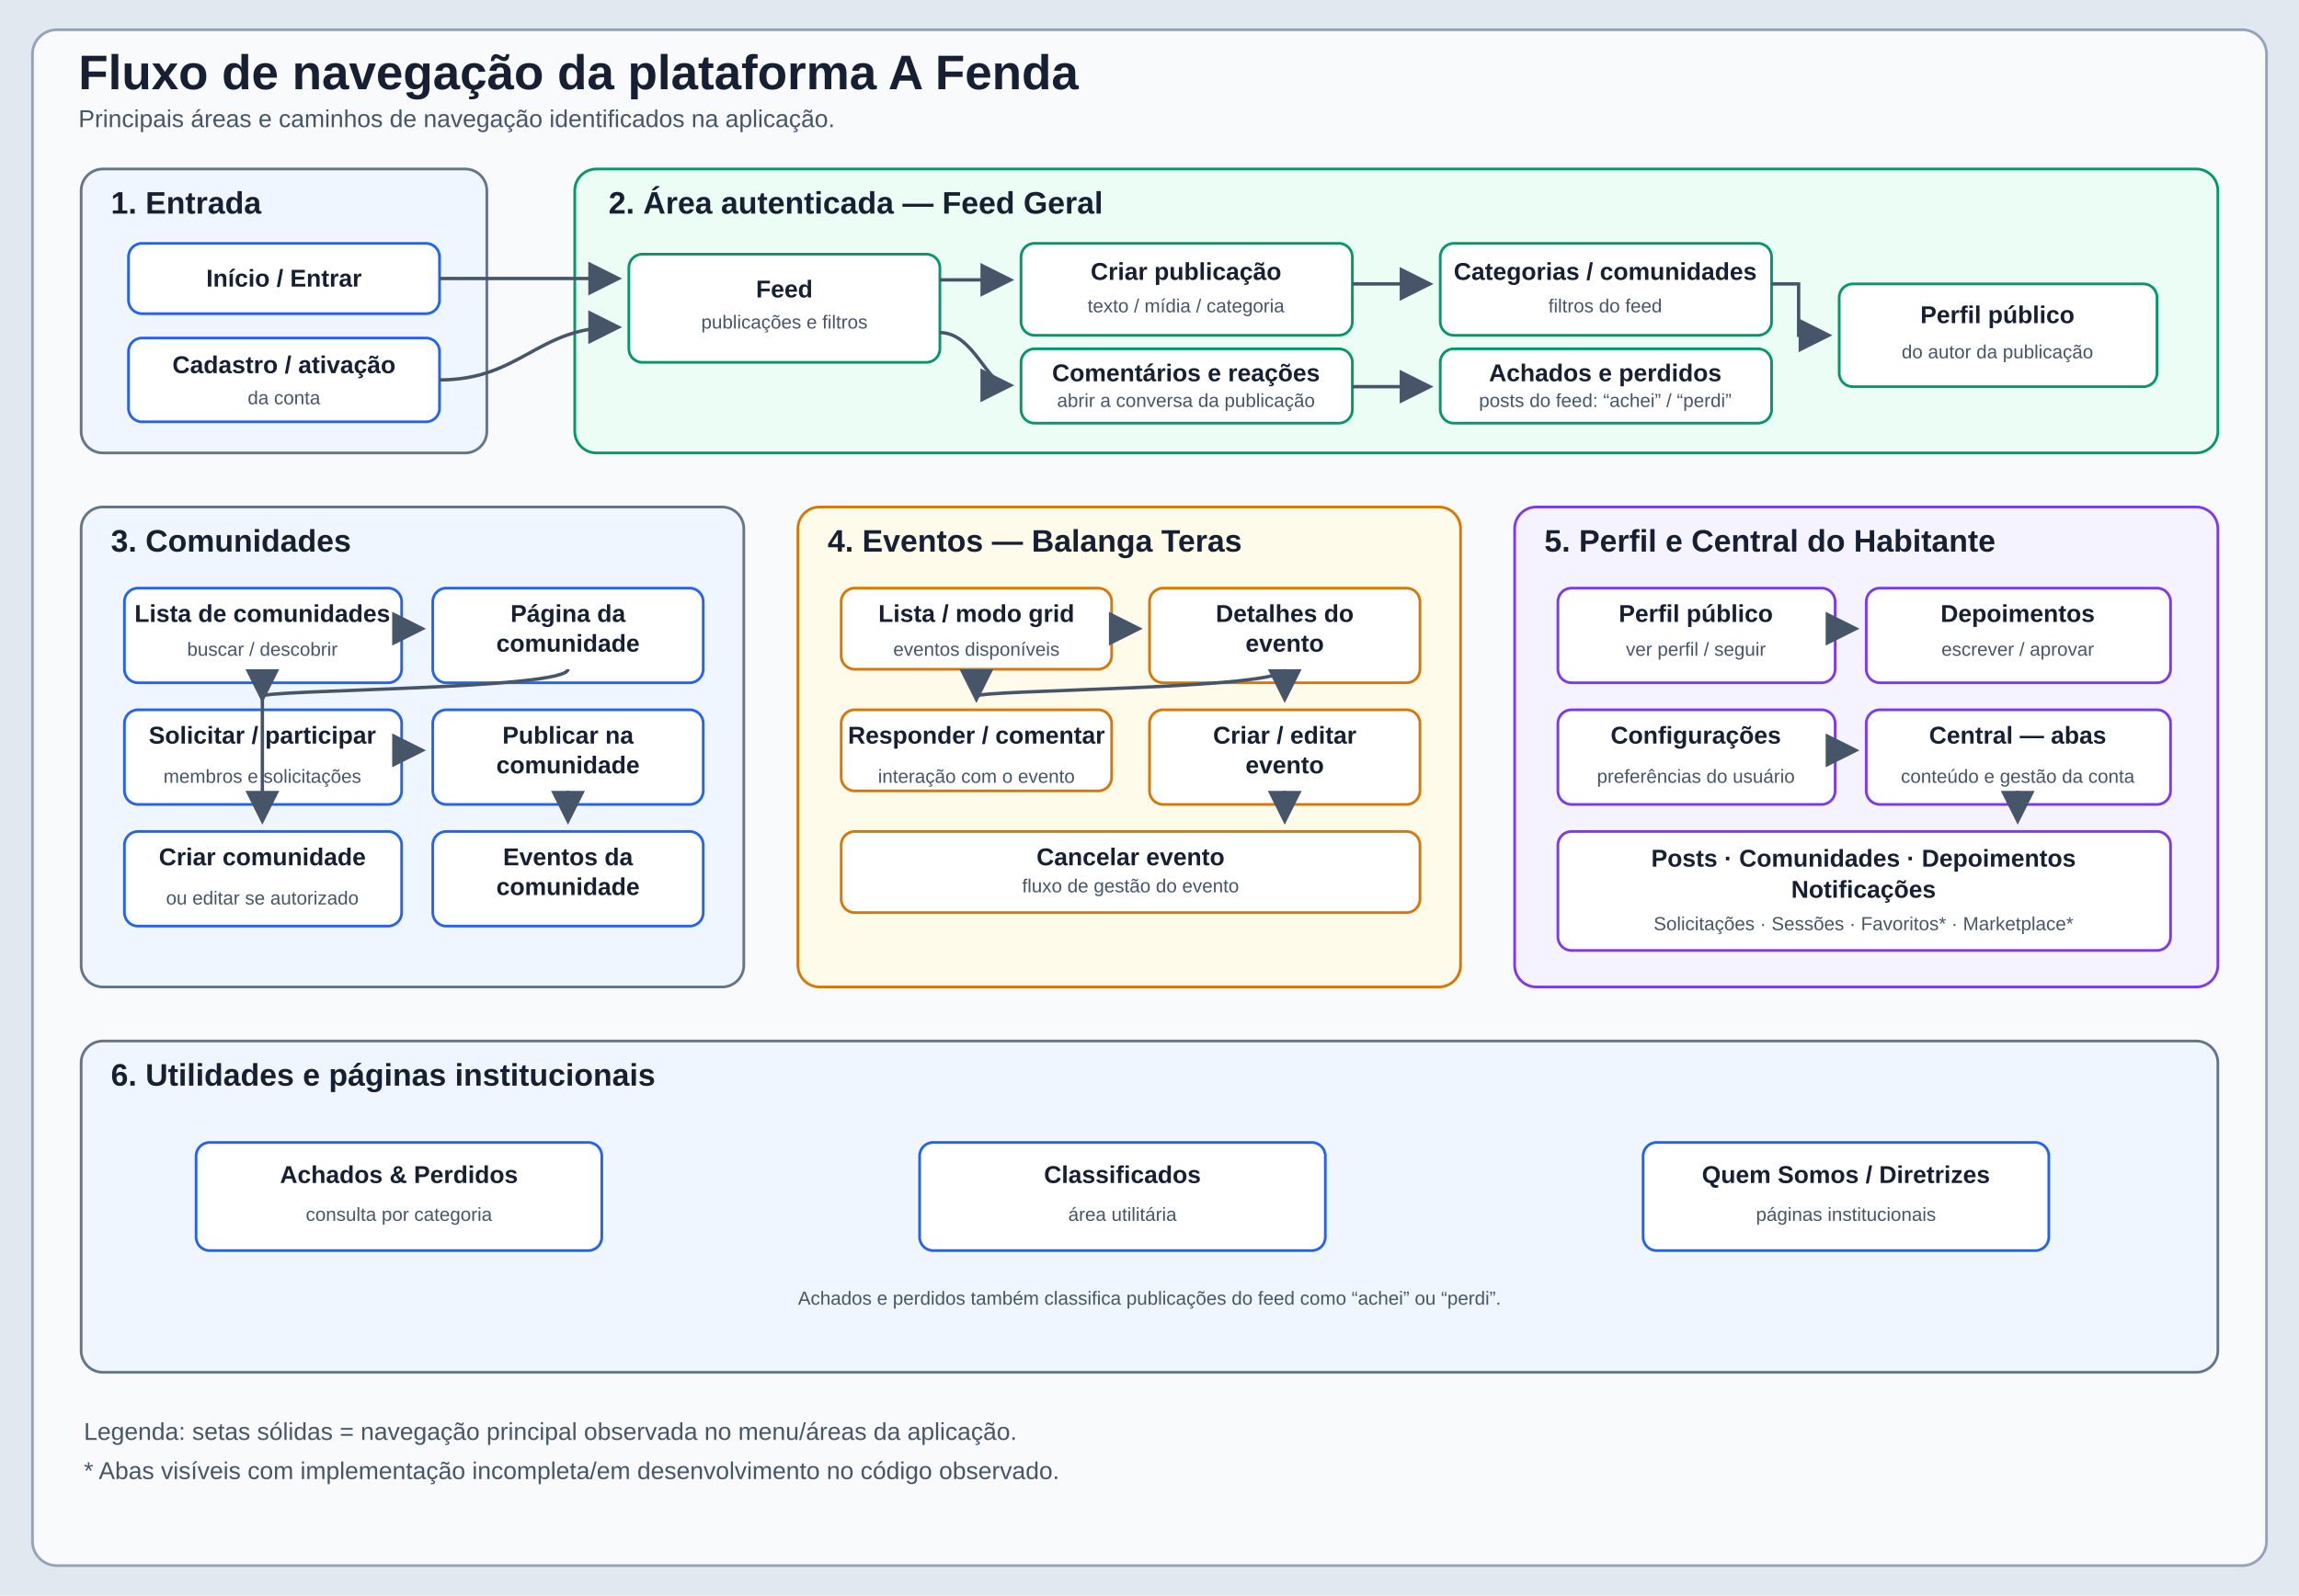
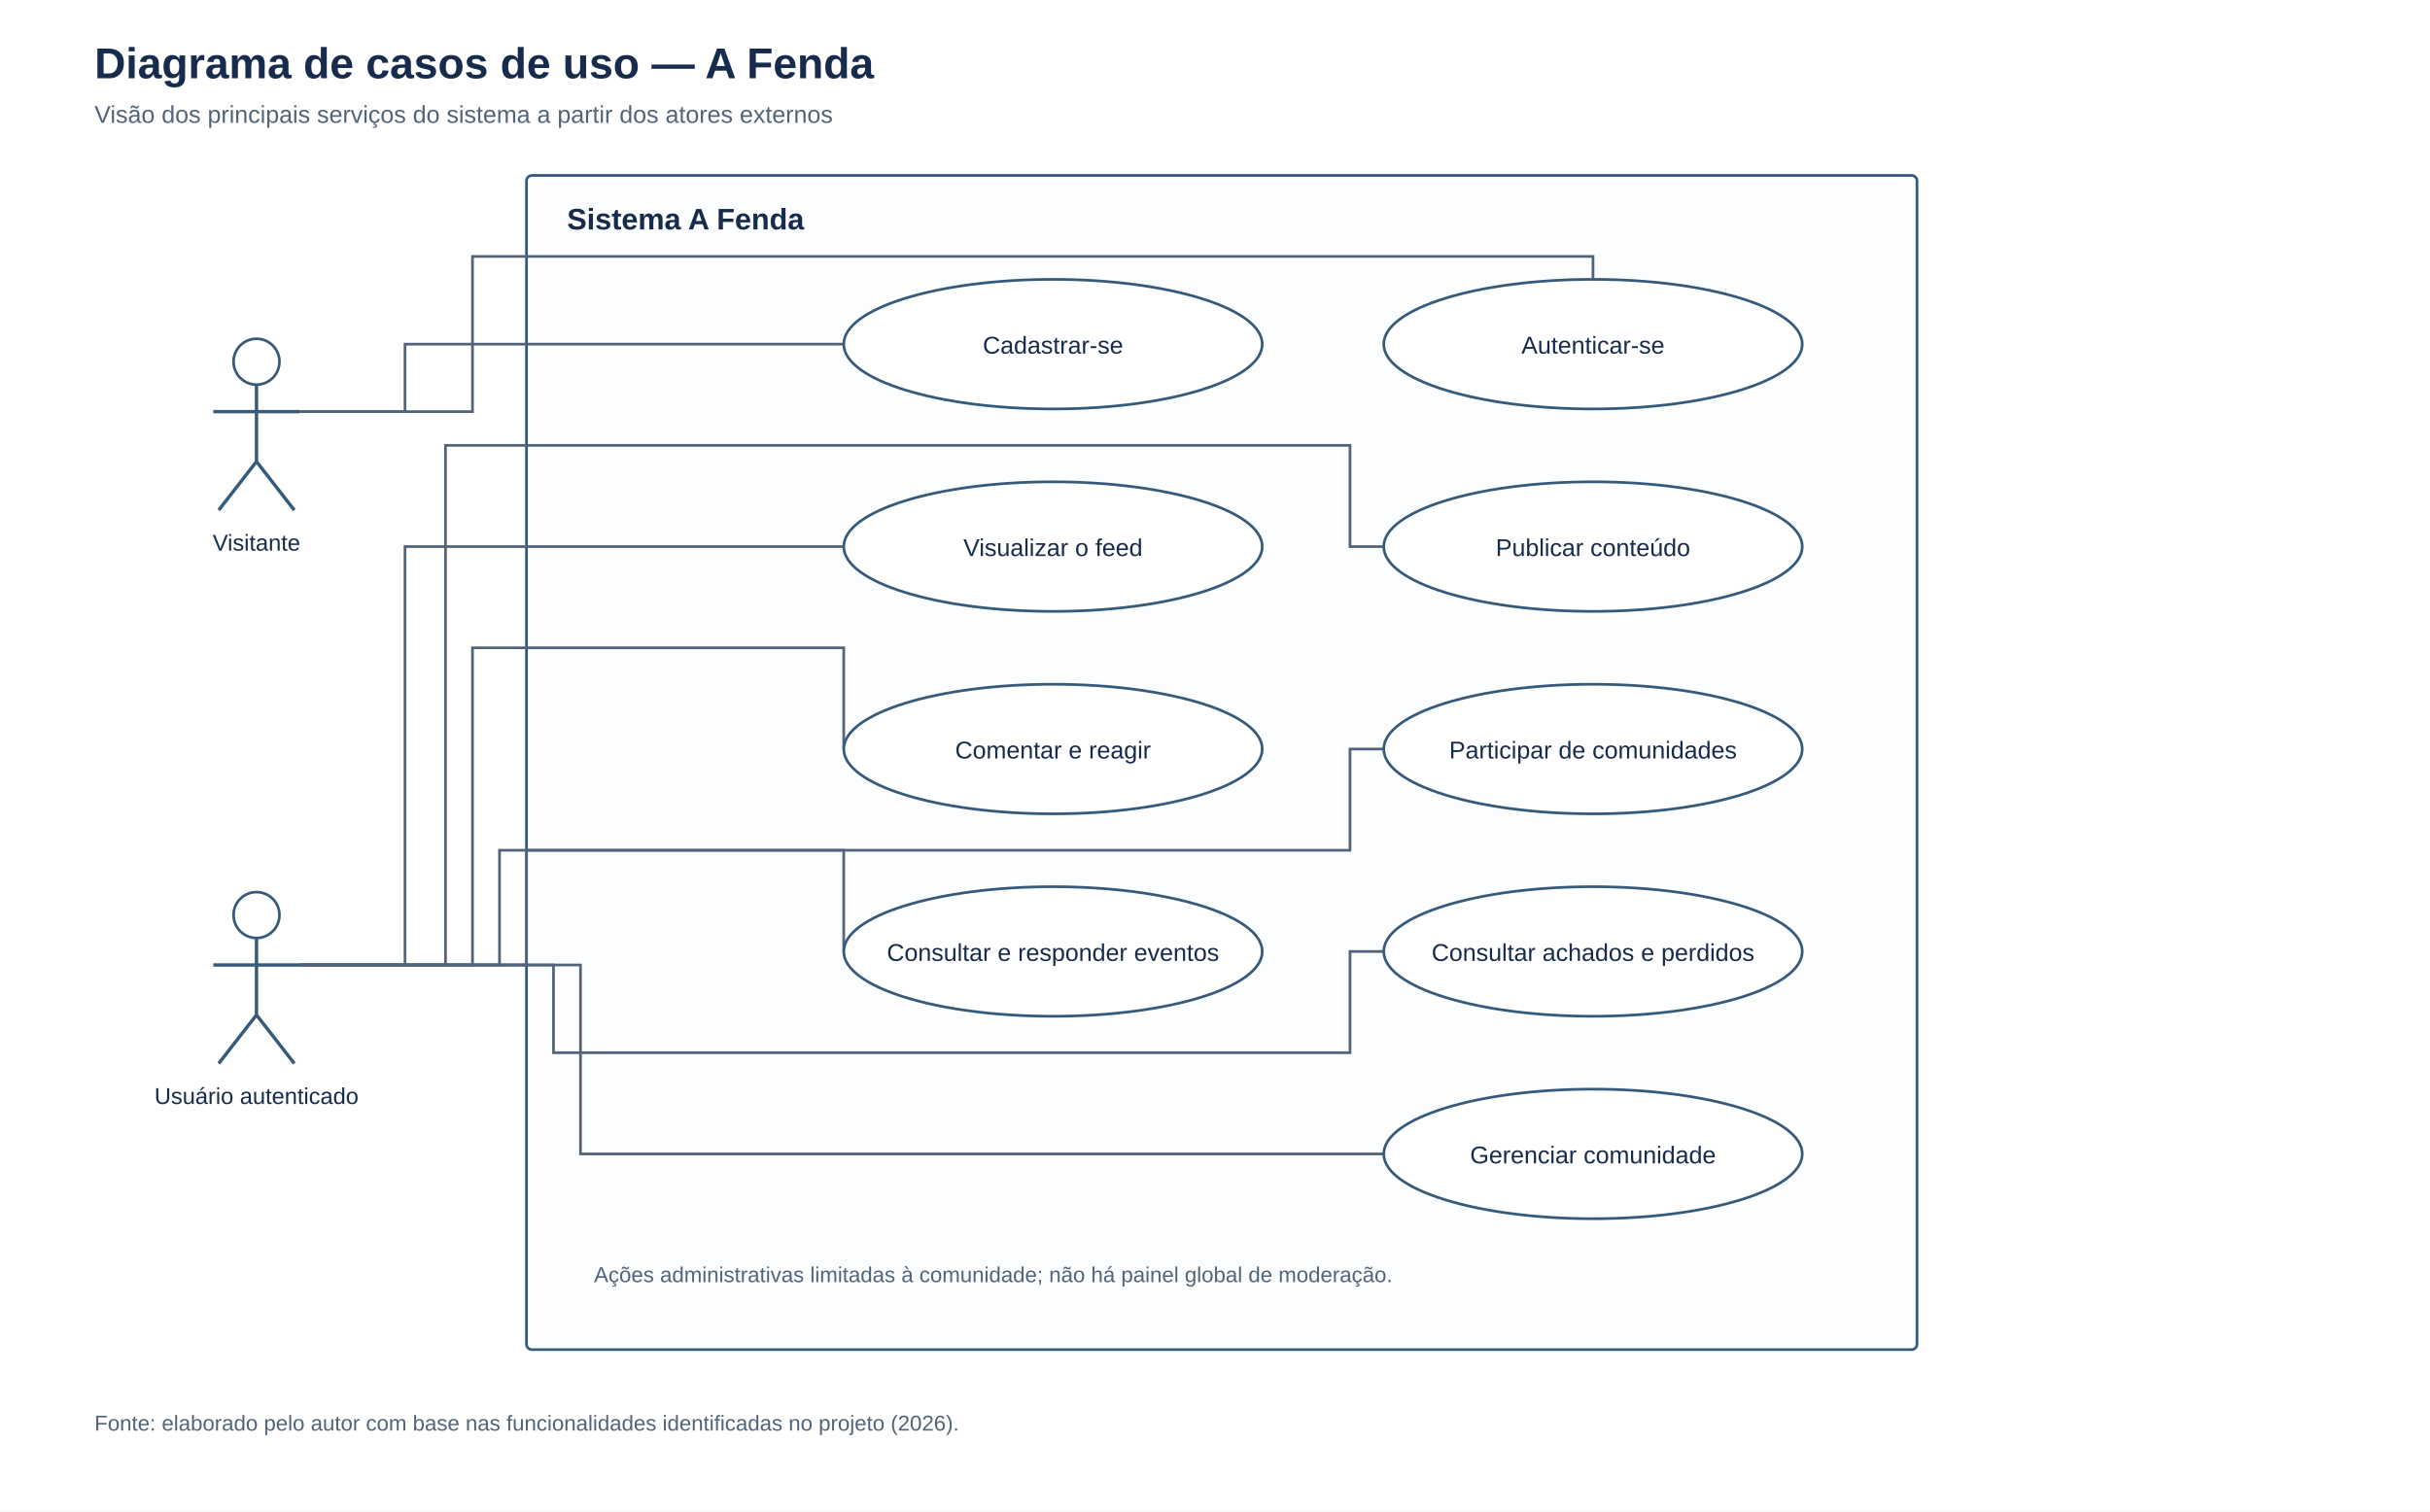
- <svg xmlns="http://www.w3.org/2000/svg" width="1700" height="1180" viewBox="0 0 1700 1180" style="width:100%;height:auto;display:block" role="img" aria-labelledby="title desc">
+ <svg xmlns="http://www.w3.org/2000/svg" width="1800" height="1120" viewBox="0 0 1800 1120" role="img" aria-labelledby="title description">
  <defs>
-     <marker id="arrow" markerWidth="10" markerHeight="10" refX="8" refY="5" orient="auto">
-       <path d="M0,0 L10,5 L0,10 z" fill="#475569" />
-     </marker>
    <style>
-       text { font-family: Arial, Helvetica, sans-serif; fill: #172033; }
-       .page { fill: #f8fafc; stroke: #94a3b8; stroke-width: 2; rx: 18; }
-       .title { font-size: 36px; font-weight: 700; }
-       .subtitle { font-size: 18px; fill: #475569; }
-       .group { fill: #eff6ff; stroke: #64748b; stroke-width: 2; rx: 16; }
-       .group-green { fill: #ecfdf5; stroke: #059669; stroke-width: 2; rx: 16; }
-       .group-amber { fill: #fffbeb; stroke: #d97706; stroke-width: 2; rx: 16; }
-       .group-purple { fill: #f5f3ff; stroke: #7c3aed; stroke-width: 2; rx: 16; }
-       .group-title { font-size: 23px; font-weight: 700; }
-       .box { fill: #ffffff; stroke: #2563eb; stroke-width: 2; rx: 10; }
-       .box-green { fill: #ffffff; stroke: #059669; stroke-width: 2; rx: 10; }
-       .box-amber { fill: #ffffff; stroke: #d97706; stroke-width: 2; rx: 10; }
-       .box-purple { fill: #ffffff; stroke: #7c3aed; stroke-width: 2; rx: 10; }
-       .box-title { font-size: 18px; font-weight: 700; text-anchor: middle; }
-       .box-note { font-size: 14px; fill: #475569; text-anchor: middle; }
-       .line { fill: none; stroke: #475569; stroke-width: 2.5; marker-end: url(#arrow); }
-       .line-dash { fill: none; stroke: #7c3aed; stroke-width: 2.5; stroke-dasharray: 7 6; marker-end: url(#arrow); }
+       text { font-family: Arial, Helvetica, sans-serif; fill: #172b4d; }
+       .heading { font-size: 32px; font-weight: 700; }
+       .subtitle { font-size: 18px; fill: #52647a; }
+       .boundary { fill: #fbfdff; stroke: #365a7a; stroke-width: 2; }
+       .boundary-title { font-size: 22px; font-weight: 700; }
+       .usecase { fill: #ffffff; stroke: #365a7a; stroke-width: 2; }
+       .case-label { font-size: 18px; text-anchor: middle; }
+       .actor-line { fill: none; stroke: #52647a; stroke-width: 2; }
+       .actor-label { font-size: 17px; text-anchor: middle; }
+       .note { font-size: 16px; fill: #52647a; }
    </style>
  </defs>
-   <rect width="1700" height="1180" fill="#e2e8f0" />
-   <rect class="page" x="24" y="22" width="1652" height="1136" />
-   <text class="title" x="58" y="66">Fluxo de navegação da plataforma A Fenda</text>
-   <text class="subtitle" x="58" y="94">Principais áreas e caminhos de navegação identificados na aplicação.</text>
-   <rect class="group" x="60" y="125" width="300" height="210" />
-   <text class="group-title" x="82" y="158">1. Entrada</text>
-   <rect class="box" x="95" y="180" width="230" height="52" />
-   <text class="box-title" x="210" y="212">Início / Entrar</text>
-   <rect class="box" x="95" y="250" width="230" height="62" />
-   <text class="box-title" x="210" y="276">Cadastro / ativação</text>
-   <text class="box-note" x="210" y="299">da conta</text>
-   <rect class="group-green" x="425" y="125" width="1215" height="210" />
-   <text class="group-title" x="450" y="158">2. Área autenticada — Feed Geral</text>
-   <rect class="box-green" x="465" y="188" width="230" height="80" />
-   <text class="box-title" x="580" y="220">Feed</text>
-   <text class="box-note" x="580" y="243">publicações e filtros</text>
-   <rect class="box-green" x="755" y="180" width="245" height="68" />
-   <text class="box-title" x="877" y="207">Criar publicação</text>
-   <text class="box-note" x="877" y="231">texto / mídia / categoria</text>
-   <rect class="box-green" x="755" y="258" width="245" height="55" />
-   <text class="box-title" x="877" y="282">Comentários e reações</text>
-   <text class="box-note" x="877" y="301">abrir a conversa da publicação</text>
-   <rect class="box-green" x="1065" y="180" width="245" height="68" />
-   <text class="box-title" x="1187" y="207">Categorias / comunidades</text>
-   <text class="box-note" x="1187" y="231">filtros do feed</text>
-   <rect class="box-green" x="1065" y="258" width="245" height="55" />
-   <text class="box-title" x="1187" y="282">Achados e perdidos</text>
-   <text class="box-note" x="1187" y="301">posts do feed: “achei” / “perdi”</text>
-   <rect class="box-green" x="1360" y="210" width="235" height="76" />
-   <text class="box-title" x="1477" y="239">Perfil público</text>
-   <text class="box-note" x="1477" y="265">do autor da publicação</text>
-   <path class="line" d="M325 206 H455" />
-   <path class="line" d="M325 281 C385 281 397 242 455 242" />
-   <path class="line" d="M695 207 H745" />
-   <path class="line" d="M695 246 C720 246 730 285 745 285" />
-   <path class="line" d="M1000 210 H1055" />
-   <path class="line" d="M1000 286 H1055" />
-   <path class="line" d="M1310 210 H1330 V248 H1350" />
-   <rect class="group" x="60" y="375" width="490" height="355" />
-   <text class="group-title" x="82" y="408">3. Comunidades</text>
-   <rect class="box" x="92" y="435" width="205" height="70" />
-   <text class="box-title" x="194" y="460">Lista de comunidades</text>
-   <text class="box-note" x="194" y="485">buscar / descobrir</text>
-   <rect class="box" x="320" y="435" width="200" height="70" />
-   <text class="box-title" x="420" y="460">Página da</text>
-   <text class="box-title" x="420" y="482">comunidade</text>
-   <rect class="box" x="92" y="525" width="205" height="70" />
-   <text class="box-title" x="194" y="550">Solicitar / participar</text>
-   <text class="box-note" x="194" y="579">membros e solicitações</text>
-   <rect class="box" x="320" y="525" width="200" height="70" />
-   <text class="box-title" x="420" y="550">Publicar na</text>
-   <text class="box-title" x="420" y="572">comunidade</text>
-   <rect class="box" x="92" y="615" width="205" height="70" />
-   <text class="box-title" x="194" y="640">Criar comunidade</text>
-   <text class="box-note" x="194" y="669">ou editar se autorizado</text>
-   <rect class="box" x="320" y="615" width="200" height="70" />
-   <text class="box-title" x="420" y="640">Eventos da</text>
-   <text class="box-title" x="420" y="662">comunidade</text>
-   <path class="line" d="M297 465 H310" />
-   <path class="line" d="M420 495 C420 510 194 510 194 515" />
-   <path class="line" d="M297 555 H310" />
-   <path class="line" d="M420 585 V605" />
-   <path class="line" d="M194 495 V605" />
-   <rect class="group-amber" x="590" y="375" width="490" height="355" />
-   <text class="group-title" x="612" y="408">4. Eventos — Balanga Teras</text>
-   <rect class="box-amber" x="622" y="435" width="200" height="60" />
-   <text class="box-title" x="722" y="460">Lista / modo grid</text>
-   <text class="box-note" x="722" y="485">eventos disponíveis</text>
-   <rect class="box-amber" x="850" y="435" width="200" height="70" />
-   <text class="box-title" x="950" y="460">Detalhes do</text>
-   <text class="box-title" x="950" y="482">evento</text>
-   <rect class="box-amber" x="622" y="525" width="200" height="60" />
-   <text class="box-title" x="722" y="550">Responder / comentar</text>
-   <text class="box-note" x="722" y="579">interação com o evento</text>
-   <rect class="box-amber" x="850" y="525" width="200" height="70" />
-   <text class="box-title" x="950" y="550">Criar / editar</text>
-   <text class="box-title" x="950" y="572">evento</text>
-   <rect class="box-amber" x="622" y="615" width="428" height="60" />
-   <text class="box-title" x="836" y="640">Cancelar evento</text>
-   <text class="box-note" x="836" y="660">fluxo de gestão do evento</text>
-   <path class="line" d="M822 465 H840" />
-   <path class="line" d="M950 495 C950 510 722 510 722 515" />
-   <path class="line" d="M950 495 V515" />
-   <path class="line" d="M950 585 V605" />
-   <rect class="group-purple" x="1120" y="375" width="520" height="355" />
-   <text class="group-title" x="1142" y="408">5. Perfil e Central do Habitante</text>
-   <rect class="box-purple" x="1152" y="435" width="205" height="70" />
-   <text class="box-title" x="1254" y="460">Perfil público</text>
-   <text class="box-note" x="1254" y="485">ver perfil / seguir</text>
-   <rect class="box-purple" x="1380" y="435" width="225" height="70" />
-   <text class="box-title" x="1492" y="460">Depoimentos</text>
-   <text class="box-note" x="1492" y="485">escrever / aprovar</text>
-   <rect class="box-purple" x="1152" y="525" width="205" height="70" />
-   <text class="box-title" x="1254" y="550">Configurações</text>
-   <text class="box-note" x="1254" y="579">preferências do usuário</text>
-   <rect class="box-purple" x="1380" y="525" width="225" height="70" />
-   <text class="box-title" x="1492" y="550">Central — abas</text>
-   <text class="box-note" x="1492" y="579">conteúdo e gestão da conta</text>
-   <rect class="box-purple" x="1152" y="615" width="453" height="88" />
-   <text class="box-title" x="1378" y="641">Posts · Comunidades · Depoimentos</text>
-   <text class="box-title" x="1378" y="664">Notificações</text>
-   <text class="box-note" x="1378" y="688">Solicitações · Sessões · Favoritos* · Marketplace*</text>
-   <path class="line" d="M1357 465 H1370" />
-   <path class="line" d="M1357 555 H1370" />
-   <path class="line" d="M1492 585 V605" />
-   <rect class="group" x="60" y="770" width="1580" height="245" />
-   <text class="group-title" x="82" y="803">6. Utilidades e páginas institucionais</text>
-   <rect class="box" x="145" y="845" width="300" height="80" />
-   <text class="box-title" x="295" y="875">Achados &amp; Perdidos</text>
-   <text class="box-note" x="295" y="903">consulta por categoria</text>
-   <rect class="box" x="680" y="845" width="300" height="80" />
-   <text class="box-title" x="830" y="875">Classificados</text>
-   <text class="box-note" x="830" y="903">área utilitária</text>
-   <rect class="box" x="1215" y="845" width="300" height="80" />
-   <text class="box-title" x="1365" y="875">Quem Somos / Diretrizes</text>
-   <text class="box-note" x="1365" y="903">páginas institucionais</text>
-   <text class="box-note" x="850" y="965">Achados e perdidos também classifica publicações do feed como “achei” ou “perdi”.</text>
-   <text class="subtitle" x="62" y="1065">Legenda: setas sólidas = navegação principal observada no menu/áreas da aplicação.</text>
-   <text class="subtitle" x="62" y="1094">* Abas visíveis com implementação incompleta/em desenvolvimento no código observado.</text>
+   <rect width="1800" height="1120" fill="#ffffff" />
+   <text x="70" y="58" class="heading">Diagrama de casos de uso — A Fenda</text>
+   <text x="70" y="91" class="subtitle">Visão dos principais serviços do sistema a partir dos atores externos</text>
+   <rect class="boundary" x="390" y="130" width="1030" height="870" rx="4" />
+   <text class="boundary-title" x="420" y="170">Sistema A Fenda</text>
+   <path class="actor-line" d="M222 305 H300 V255 H625" />
+   <path class="actor-line" d="M222 305 H350 V190 H1180 V207" />
+   <path class="actor-line" d="M222 715 H300 V405 H625" />
+   <path class="actor-line" d="M222 715 H330 V330 H1000 V405 H1025" />
+   <path class="actor-line" d="M222 715 H350 V480 H625 V555" />
+   <path class="actor-line" d="M222 715 H370 V630 H1000 V555 H1025" />
+   <path class="actor-line" d="M222 715 H390 V630 H625 V705" />
+   <path class="actor-line" d="M222 715 H410 V780 H1000 V705 H1025" />
+   <path class="actor-line" d="M222 715 H430 V855 H1025" />
+   <ellipse class="usecase" cx="780" cy="255" rx="155" ry="48" />
+   <text class="case-label" x="780" y="262">Cadastrar-se</text>
+   <ellipse class="usecase" cx="1180" cy="255" rx="155" ry="48" />
+   <text class="case-label" x="1180" y="262">Autenticar-se</text>
+   <ellipse class="usecase" cx="780" cy="405" rx="155" ry="48" />
+   <text class="case-label" x="780" y="412">Visualizar o feed</text>
+   <ellipse class="usecase" cx="1180" cy="405" rx="155" ry="48" />
+   <text class="case-label" x="1180" y="412">Publicar conteúdo</text>
+   <ellipse class="usecase" cx="780" cy="555" rx="155" ry="48" />
+   <text class="case-label" x="780" y="562">Comentar e reagir</text>
+   <ellipse class="usecase" cx="1180" cy="555" rx="155" ry="48" />
+   <text class="case-label" x="1180" y="562">Participar de comunidades</text>
+   <ellipse class="usecase" cx="780" cy="705" rx="155" ry="48" />
+   <text class="case-label" x="780" y="712">Consultar e responder eventos</text>
+   <ellipse class="usecase" cx="1180" cy="705" rx="155" ry="48" />
+   <text class="case-label" x="1180" y="712">Consultar achados e perdidos</text>
+   <ellipse class="usecase" cx="1180" cy="855" rx="155" ry="48" />
+   <text class="case-label" x="1180" y="862">Gerenciar comunidade</text>
+   <text class="note" x="440" y="950">Ações administrativas limitadas à comunidade; não há painel global de moderação.</text>
+   <g transform="translate(130 250)">
+     <circle cx="60" cy="18" r="17" fill="#ffffff" stroke="#365a7a" stroke-width="2" />
+     <path d="M60 35 V92 M28 55 H92 M60 92 L32 128 M60 92 L88 128" fill="none" stroke="#365a7a" stroke-width="2.5" />
+     <text class="actor-label" x="60" y="158">Visitante</text>
+   </g>
+   <g transform="translate(130 660)">
+     <circle cx="60" cy="18" r="17" fill="#ffffff" stroke="#365a7a" stroke-width="2" />
+     <path d="M60 35 V92 M28 55 H92 M60 92 L32 128 M60 92 L88 128" fill="none" stroke="#365a7a" stroke-width="2.5" />
+     <text class="actor-label" x="60" y="158">Usuário autenticado</text>
+   </g>
+   <text class="note" x="70" y="1060">Fonte: elaborado pelo autor com base nas funcionalidades identificadas no projeto (2026).</text>
</svg>
